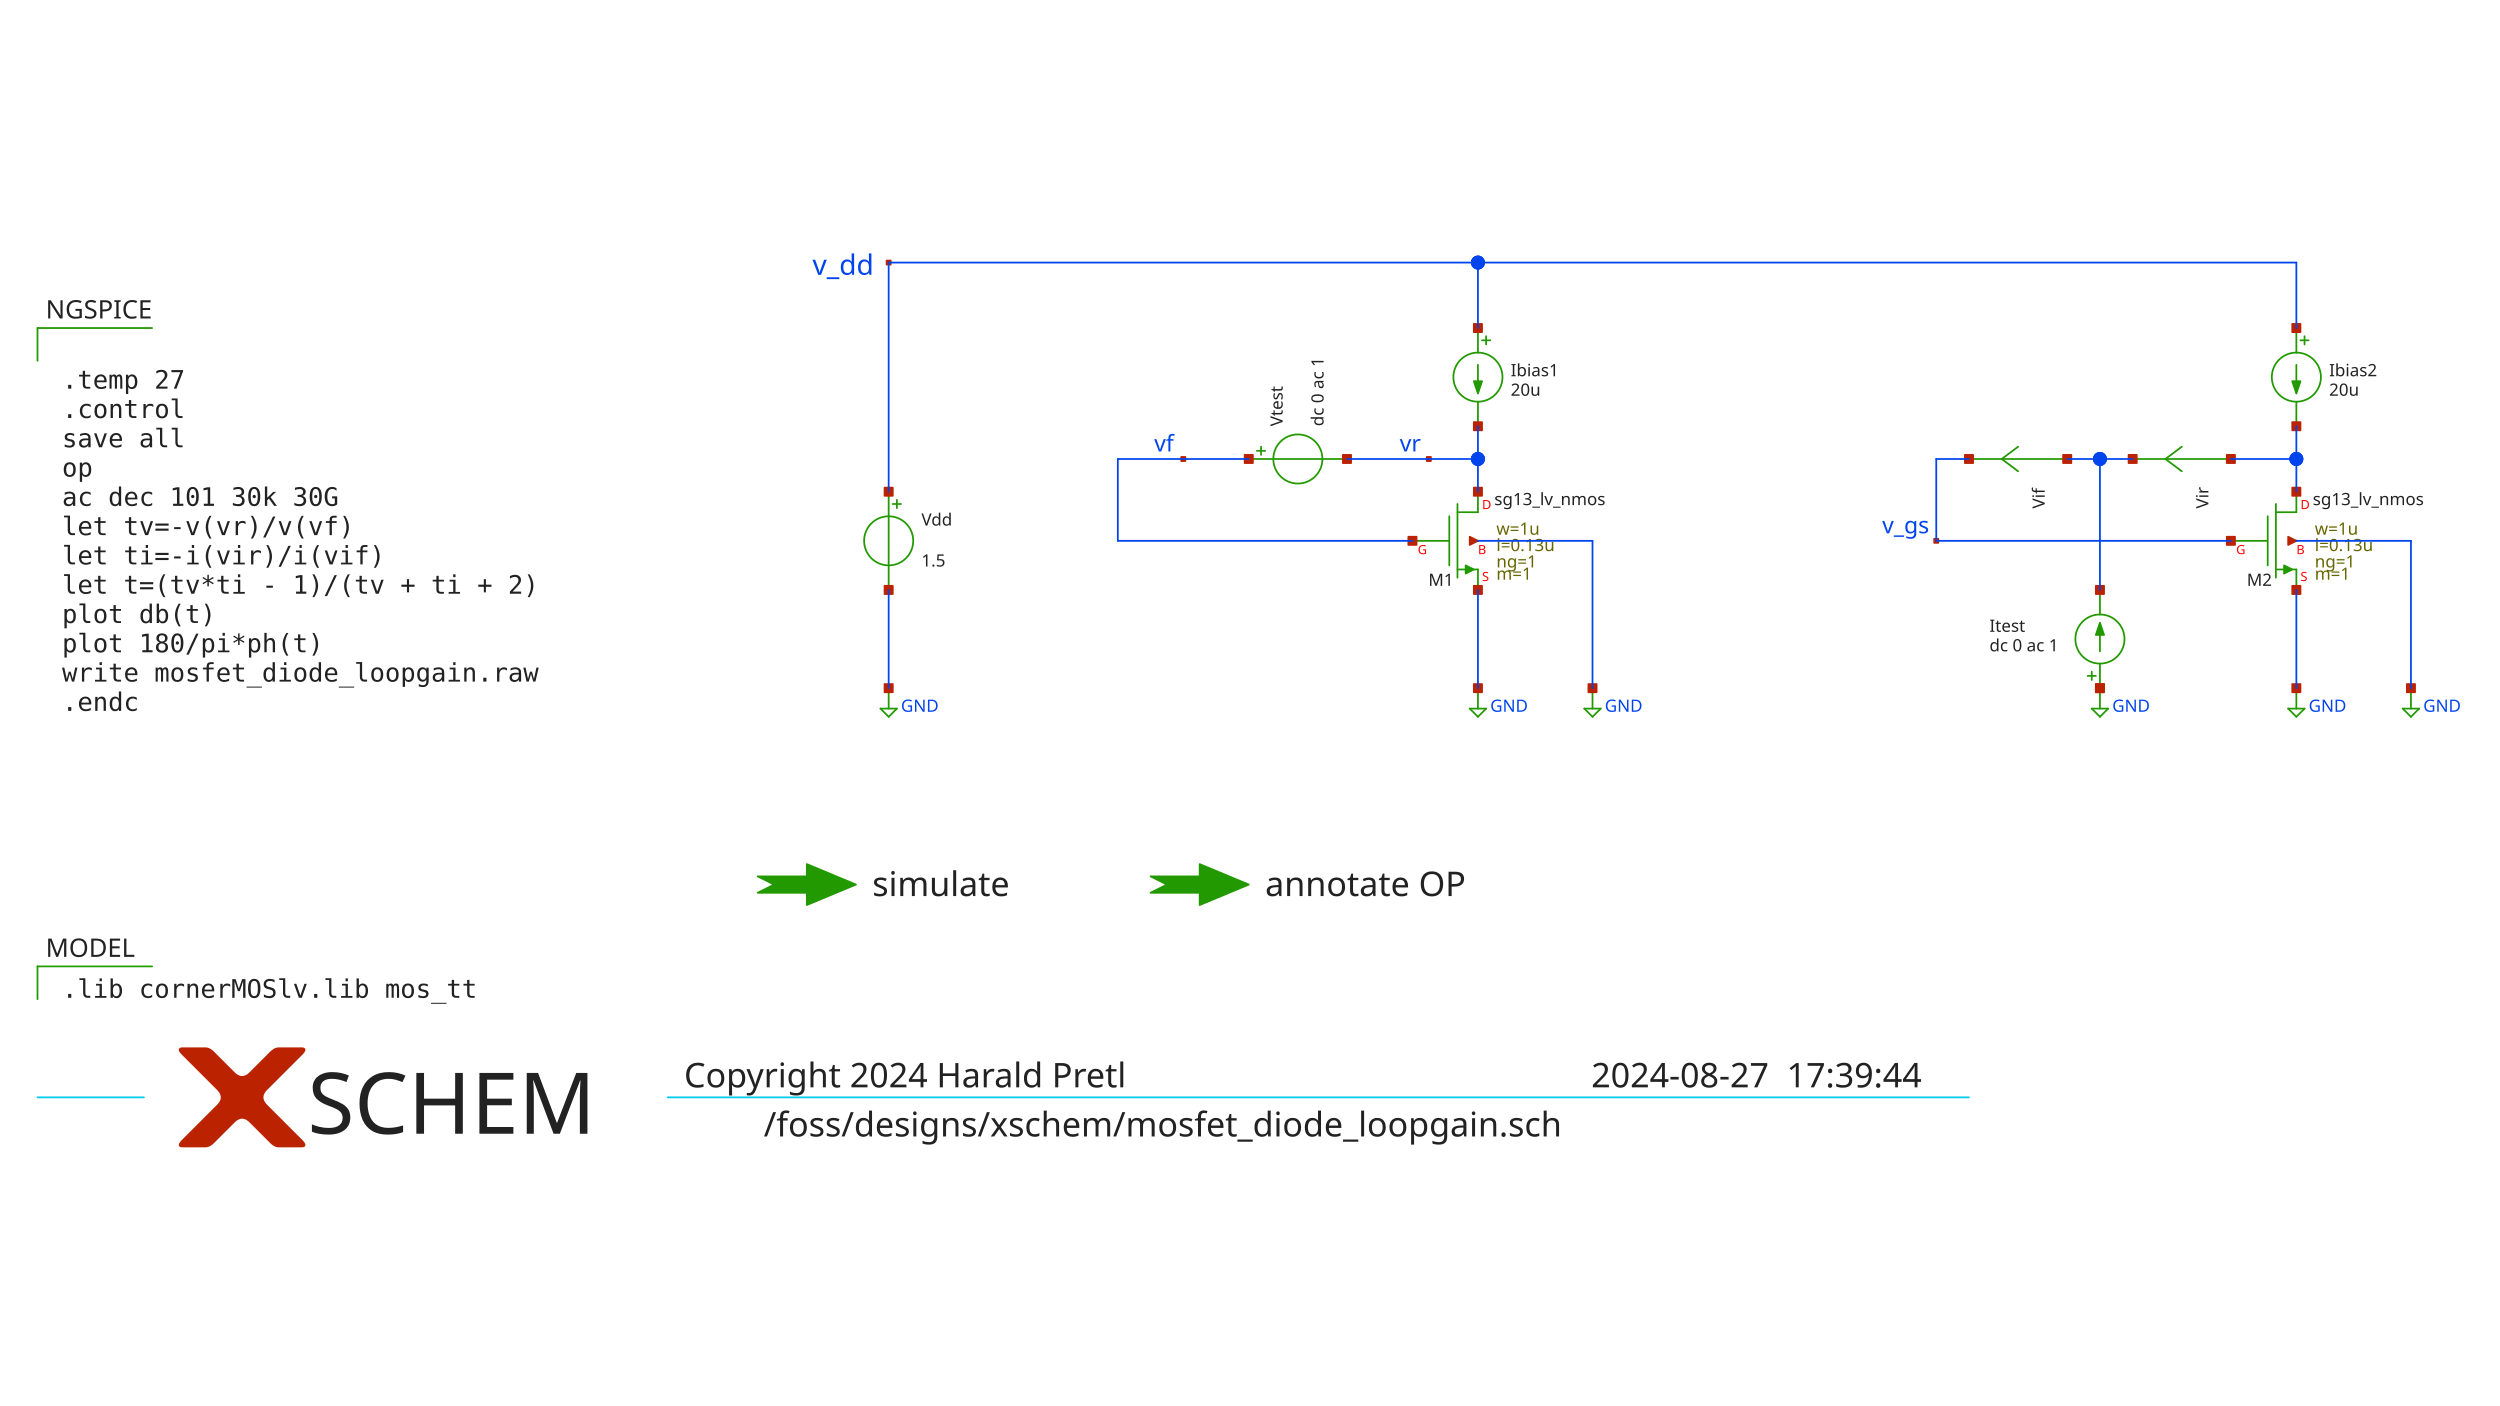
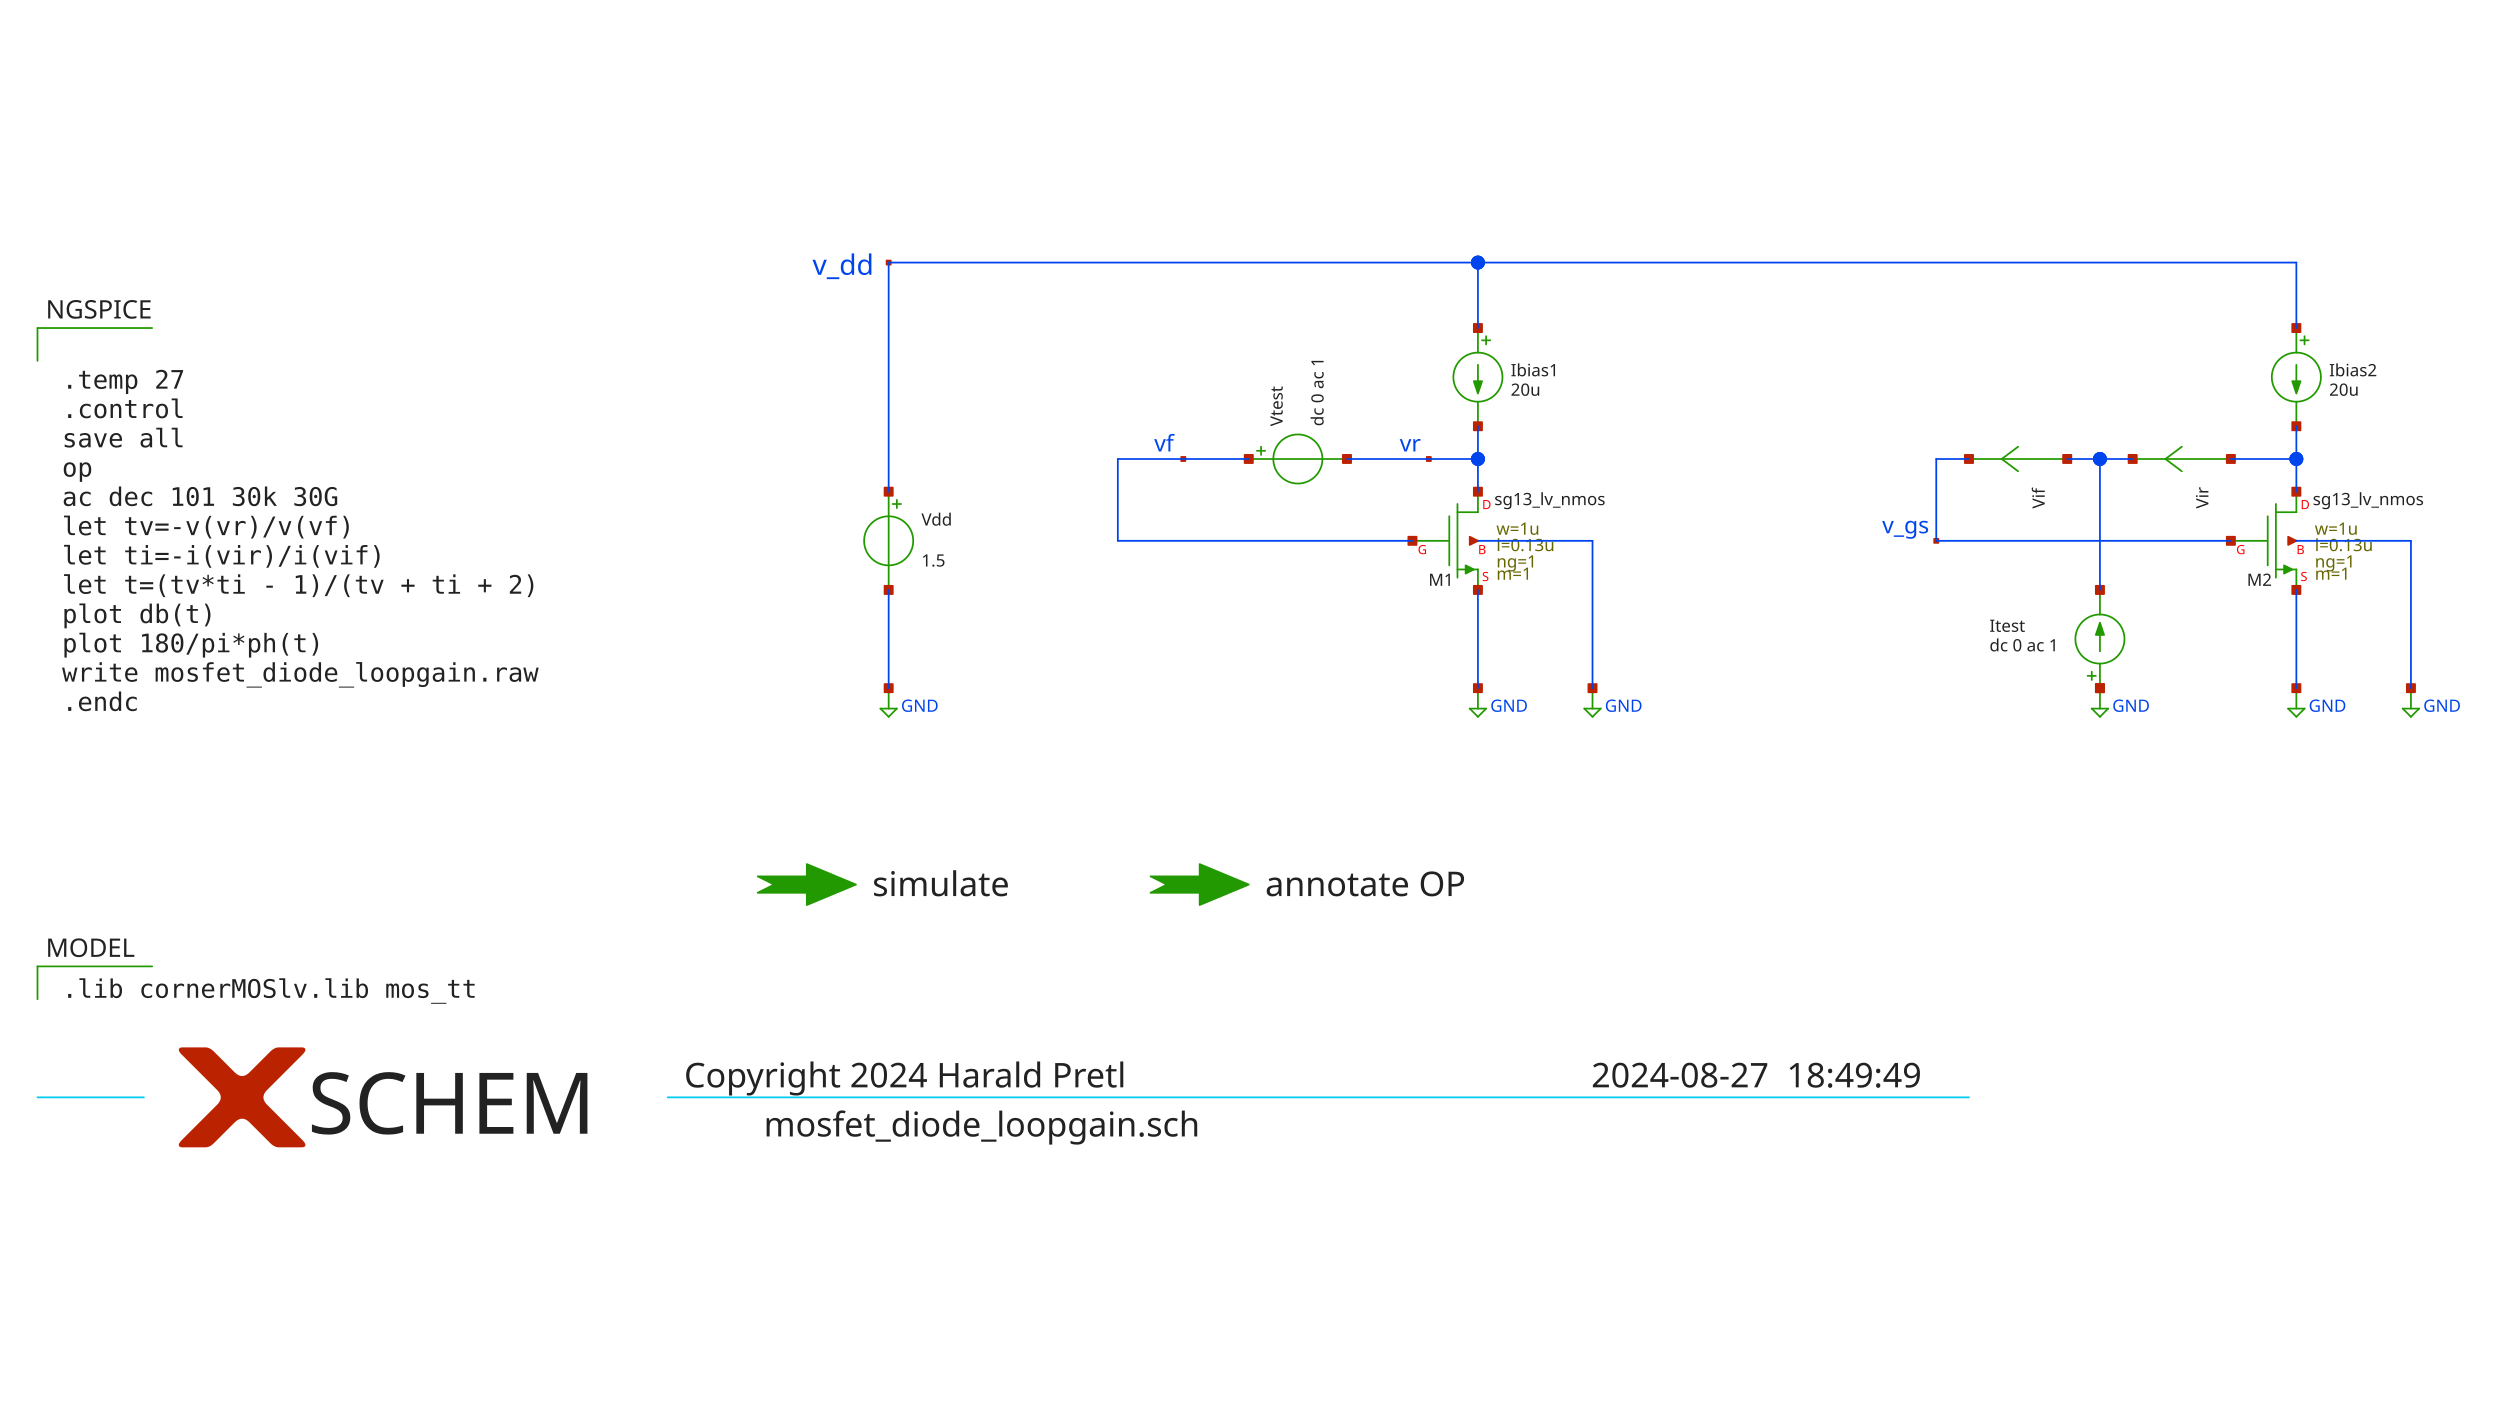
<svg xmlns="http://www.w3.org/2000/svg" width="900" height="506" version="1.1">
  <style type="text/css">
.l0{
  fill: #ffffff;
  stroke: #ffffff;
  stroke-linecap:round;
  stroke-linejoin:round;
  stroke-width: 0.636;
}
.l1{
  fill: #0044ee;
  stroke: #0044ee;
  stroke-linecap:round;
  stroke-linejoin:round;
  stroke-width: 0.636;
}
.l2{
  fill: #aaaaaa; fill-opacity: 0.2;
  stroke: #aaaaaa;
  stroke-linecap:round;
  stroke-linejoin:round;
  stroke-width: 0.636;
}
.l3{
  fill: #222222; fill-opacity: 0.5;
  stroke: #222222;
  stroke-linecap:round;
  stroke-linejoin:round;
  stroke-width: 0.636;
}
.l4{
  fill: #229900;
  stroke: #229900;
  stroke-linecap:round;
  stroke-linejoin:round;
  stroke-width: 0.636;
}
.l5{
  fill: #bb2200;
  stroke: #bb2200;
  stroke-linecap:round;
  stroke-linejoin:round;
  stroke-width: 0.636;
}
.l6{
  fill: #00ccee; fill-opacity: 0.5;
  stroke: #00ccee;
  stroke-linecap:round;
  stroke-linejoin:round;
  stroke-width: 0.636;
}
.l7{
  fill: #ff0000; fill-opacity: 0.5;
  stroke: #ff0000;
  stroke-linecap:round;
  stroke-linejoin:round;
  stroke-width: 0.636;
}
.l8{
  fill: #888800; fill-opacity: 0.5;
  stroke: #888800;
  stroke-linecap:round;
  stroke-linejoin:round;
  stroke-width: 0.636;
}
.l9{
  fill: #00aaaa; fill-opacity: 0.5;
  stroke: #00aaaa;
  stroke-linecap:round;
  stroke-linejoin:round;
  stroke-width: 0.636;
}
.l10{
  fill: #880088;
  stroke: #880088;
  stroke-linecap:round;
  stroke-linejoin:round;
  stroke-width: 0.636;
}
.l11{
  fill: #00ff00; fill-opacity: 0.5;
  stroke: #00ff00;
  stroke-linecap:round;
  stroke-linejoin:round;
  stroke-width: 0.636;
}
.l12{
  fill: #0000cc; fill-opacity: 0.5;
  stroke: #0000cc;
  stroke-linecap:round;
  stroke-linejoin:round;
  stroke-width: 0.636;
}
.l13{
  fill: #666600; fill-opacity: 0.5;
  stroke: #666600;
  stroke-linecap:round;
  stroke-linejoin:round;
  stroke-width: 0.636;
}
.l14{
  fill: #557755; fill-opacity: 0.2;
  stroke: #557755;
  stroke-linecap:round;
  stroke-linejoin:round;
  stroke-width: 0.636;
}
.l15{
  fill: #aa2222; fill-opacity: 0.5;
  stroke: #aa2222;
  stroke-linecap:round;
  stroke-linejoin:round;
  stroke-width: 0.636;
}
.l16{
  fill: #7ccc40; fill-opacity: 0.5;
  stroke: #7ccc40;
  stroke-linecap:round;
  stroke-linejoin:round;
  stroke-width: 0.636;
}
.l17{
  fill: #00ffcc; fill-opacity: 0.2;
  stroke: #00ffcc;
  stroke-linecap:round;
  stroke-linejoin:round;
  stroke-width: 0.636;
}
.l18{
  fill: #ce0097; fill-opacity: 0.5;
  stroke: #ce0097;
  stroke-linecap:round;
  stroke-linejoin:round;
  stroke-width: 0.636;
}
.l19{
  fill: #d2d46b; fill-opacity: 0.2;
  stroke: #d2d46b;
  stroke-linecap:round;
  stroke-linejoin:round;
  stroke-width: 0.636;
}
.l20{
  fill: #ef6158; fill-opacity: 0.2;
  stroke: #ef6158;
  stroke-linecap:round;
  stroke-linejoin:round;
  stroke-width: 0.636;
}
.l21{
  fill: #fdb200; fill-opacity: 0.2;
  stroke: #fdb200;
  stroke-linecap:round;
  stroke-linejoin:round;
  stroke-width: 0.636;
}
text {font-family: Sans-Serif;}
</style>
  <rect class="l0" x="0" y="0" width="900" height="506" />
  <text fill="#0044ee" xml:space="preserve" font-size="6.128" transform="translate(536.475, 256.244)">GND</text>
  <text fill="#0044ee" xml:space="preserve" font-size="6.128" transform="translate(324.339, 256.244)">GND</text>
  <text fill="#0044ee" xml:space="preserve" font-size="6.128" transform="translate(577.724, 256.244)">GND</text>
  <text fill="#0044ee" xml:space="preserve" font-size="10.112" transform="translate(292.5, 98.9176)">v_dd</text>
  <text fill="#0044ee" xml:space="preserve" font-size="8.273" transform="translate(415.514, 162.522)">vf</text>
  <text fill="#0044ee" xml:space="preserve" font-size="8.273" transform="translate(503.904, 162.522)">vr</text>
  <text fill="#0044ee" xml:space="preserve" font-size="6.128" transform="translate(831.109, 256.244)">GND</text>
  <text fill="#0044ee" xml:space="preserve" font-size="6.128" transform="translate(872.358, 256.244)">GND</text>
  <text fill="#0044ee" xml:space="preserve" font-size="6.128" transform="translate(760.397, 256.244)">GND</text>
  <text fill="#0044ee" xml:space="preserve" font-size="8.273" transform="translate(677.577, 191.985)">v_gs</text>
  <text fill="#222222" xml:space="preserve" font-size="9.193" transform="translate(16.4463, 344.47)">MODEL</text>
  <text fill="#222222" xml:space="preserve" font-size="9.193" style="font-family:Monospace;" transform="translate(22.339, 359.202)">.lib cornerMOSlv.lib mos_tt</text>
  <text fill="#222222" xml:space="preserve" font-size="9.193" transform="translate(16.4463, 114.656)">NGSPICE</text>
  <text fill="#222222" xml:space="preserve" font-size="9.193" style="font-family:Monospace;" transform="translate(22.339, 139.932)">.temp 27</text>
  <text fill="#222222" xml:space="preserve" font-size="9.193" style="font-family:Monospace;" transform="translate(22.339, 150.476)">.control</text>
  <text fill="#222222" xml:space="preserve" font-size="9.193" style="font-family:Monospace;" transform="translate(22.339, 161.019)">save all</text>
  <text fill="#222222" xml:space="preserve" font-size="9.193" style="font-family:Monospace;" transform="translate(22.339, 171.563)">op</text>
  <text fill="#222222" xml:space="preserve" font-size="9.193" style="font-family:Monospace;" transform="translate(22.339, 182.107)">ac dec 101 30k 30G</text>
  <text fill="#222222" xml:space="preserve" font-size="9.193" style="font-family:Monospace;" transform="translate(22.339, 192.651)">let tv=-v(vr)/v(vf)</text>
  <text fill="#222222" xml:space="preserve" font-size="9.193" style="font-family:Monospace;" transform="translate(22.339, 203.195)">let ti=-i(vir)/i(vif)</text>
  <text fill="#222222" xml:space="preserve" font-size="9.193" style="font-family:Monospace;" transform="translate(22.339, 213.739)">let t=(tv*ti - 1)/(tv + ti + 2)</text>
  <text fill="#222222" xml:space="preserve" font-size="9.193" style="font-family:Monospace;" transform="translate(22.339, 224.283)">plot db(t)</text>
  <text fill="#222222" xml:space="preserve" font-size="9.193" style="font-family:Monospace;" transform="translate(22.339, 234.827)">plot 180/pi*ph(t)</text>
  <text fill="#222222" xml:space="preserve" font-size="9.193" style="font-family:Monospace;" transform="translate(22.339, 245.37)">write mosfet_diode_loopgain.raw</text>
  <text fill="#222222" xml:space="preserve" font-size="9.193" style="font-family:Monospace;" transform="translate(22.339, 255.914)">.endc</text>
  <text fill="#222222" xml:space="preserve" font-size="6.128" transform="translate(331.705, 189.215)">Vdd</text>
  <text fill="#222222" xml:space="preserve" font-size="6.128" transform="translate(331.705, 203.947)">1.5</text>
-   <text fill="#222222" xml:space="preserve" font-size="12.257" transform="translate(246.261, 409.126)">         /foss/designs/xschem/mosfet_diode_loopgain.sch</text>
+   <text fill="#222222" xml:space="preserve" font-size="12.257" transform="translate(246.261, 409.126)">         mosfet_diode_loopgain.sch</text>
  <text fill="#222222" xml:space="preserve" font-size="12.257" transform="translate(246.261, 391.448)">Copyright 2024 Harald Pretl</text>
-   <text fill="#222222" xml:space="preserve" font-size="12.257" transform="translate(572.836, 391.448)">2024-08-27  17:39:44</text>
+   <text fill="#222222" xml:space="preserve" font-size="12.257" transform="translate(572.836, 391.448)">2024-08-27  18:49:49</text>
  <text fill="#222222" xml:space="preserve" font-size="30.642" transform="translate(110.729, 408.141)">SCHEM</text>
  <text fill="#222222" xml:space="preserve" font-size="6.128" transform="translate(514.217, 210.913)">M1</text>
  <text fill="#ff0000" xml:space="preserve" font-size="4.596" transform="translate(533.529, 183.289)">D</text>
  <text fill="#ff0000" xml:space="preserve" font-size="4.596" transform="translate(533.529, 209.185)">S</text>
  <text fill="#ff0000" xml:space="preserve" font-size="4.596" transform="translate(532.056, 199.493)">B</text>
  <text fill="#ff0000" xml:space="preserve" font-size="4.596" transform="translate(510.377, 199.493)">G</text>
  <text fill="#222222" xml:space="preserve" font-size="6.128" transform="translate(537.948, 181.849)">sg13_lv_nmos</text>
  <text fill="#666600" xml:space="preserve" font-size="6.128" transform="translate(538.685, 208.703)">m=1</text>
  <text fill="#666600" xml:space="preserve" font-size="6.128" transform="translate(538.685, 204.283)">ng=1</text>
  <text fill="#666600" xml:space="preserve" font-size="6.128" transform="translate(538.685, 198.391)">l=0.13u</text>
  <text fill="#666600" xml:space="preserve" font-size="6.128" transform="translate(538.685, 192.498)">w=1u</text>
  <text fill="#222222" xml:space="preserve" font-size="12.257" transform="translate(314.026, 322.575)">simulate</text>
  <text fill="#222222" xml:space="preserve" font-size="12.257" transform="translate(455.451, 322.575)">annotate OP</text>
  <text fill="#222222" xml:space="preserve" font-size="6.128" transform="translate(543.841, 135.444)">Ibias1</text>
  <text fill="#222222" xml:space="preserve" font-size="6.128" transform="translate(543.841, 142.474)">20u</text>
  <text fill="#222222" xml:space="preserve" font-size="6.128" transform="translate(461.752, 153.451) rotate(270)">Vtest</text>
  <text fill="#222222" xml:space="preserve" font-size="6.128" transform="translate(476.484, 153.451) rotate(270)">dc 0 ac 1</text>
  <text fill="#222222" xml:space="preserve" font-size="6.128" transform="translate(808.85, 210.913)">M2</text>
  <text fill="#ff0000" xml:space="preserve" font-size="4.596" transform="translate(828.163, 183.289)">D</text>
  <text fill="#ff0000" xml:space="preserve" font-size="4.596" transform="translate(828.163, 209.185)">S</text>
  <text fill="#ff0000" xml:space="preserve" font-size="4.596" transform="translate(826.689, 199.493)">B</text>
  <text fill="#ff0000" xml:space="preserve" font-size="4.596" transform="translate(805.011, 199.493)">G</text>
  <text fill="#222222" xml:space="preserve" font-size="6.128" transform="translate(832.582, 181.849)">sg13_lv_nmos</text>
  <text fill="#666600" xml:space="preserve" font-size="6.128" transform="translate(833.319, 208.703)">m=1</text>
  <text fill="#666600" xml:space="preserve" font-size="6.128" transform="translate(833.319, 204.283)">ng=1</text>
  <text fill="#666600" xml:space="preserve" font-size="6.128" transform="translate(833.319, 198.391)">l=0.13u</text>
  <text fill="#666600" xml:space="preserve" font-size="6.128" transform="translate(833.319, 192.498)">w=1u</text>
  <text fill="#222222" xml:space="preserve" font-size="6.128" transform="translate(838.475, 135.444)">Ibias2</text>
  <text fill="#222222" xml:space="preserve" font-size="6.128" transform="translate(838.475, 142.474)">20u</text>
  <text fill="#222222" xml:space="preserve" font-size="6.128" transform="translate(795.025, 183.075) rotate(270)">Vir</text>
  <text fill="#222222" xml:space="preserve" font-size="6.128" transform="translate(736.098, 183.075) rotate(270)">Vif</text>
  <text fill="#222222" xml:space="preserve" font-size="6.128" transform="translate(716.192, 227.454)">Itest</text>
  <text fill="#222222" xml:space="preserve" font-size="6.128" transform="translate(716.192, 234.483)">dc 0 ac 1</text>
  <path class="l4" d="M13.5 347.909L54.749 347.909" />
  <path class="l4" d="M13.5 347.909L13.5 359.694" />
  <path class="l4" d="M13.5 118.095L54.749 118.095" />
  <path class="l4" d="M13.5 118.095L13.5 129.88" />
  <path class="l4" d="M532.056 247.733L532.056 255.099" />
  <path class="l4" d="M529.109 255.099L535.002 255.099" />
  <path class="l4" d="M532.056 258.046L535.002 255.099" />
  <path class="l4" d="M529.109 255.099L532.056 258.046" />
  <path class="l4" d="M321.392 181.441L324.339 181.441" />
  <path class="l4" d="M322.866 179.968L322.866 182.914" />
  <path class="l4" d="M319.919 177.021L319.919 212.377" />
  <circle class="l4" cx="319.919" cy="194.699" r="8.839" style="fill:none;" />
  <path class="l4" d="M319.919 247.733L319.919 255.099" />
  <path class="l4" d="M316.973 255.099L322.866 255.099" />
  <path class="l4" d="M319.919 258.046L322.866 255.099" />
  <path class="l4" d="M316.973 255.099L319.919 258.046" />
  <path class="l4" d="M573.304 247.733L573.304 255.099" />
  <path class="l4" d="M570.358 255.099L576.251 255.099" />
  <path class="l4" d="M573.304 258.046L576.251 255.099" />
  <path class="l4" d="M570.358 255.099L573.304 258.046" />
  <path class="l4" d="M524.69 181.441L524.69 207.958" />
  <path class="l4" d="M532.056 205.012L532.056 212.377" />
  <path class="l4" d="M532.056 177.021L532.056 184.387" />
  <path class="l4" d="M521.743 185.86L521.743 203.538" />
  <path class="l4" d="M524.69 184.387L532.056 184.387" />
  <path class="l4" d="M524.69 205.012L532.056 205.012" />
  <path class="l4" d="M508.485 194.699L521.449 194.699" />
  <path class="l4" d="M527.636 203.538L530.582 205.012L527.636 206.485L527.636 203.538" />
  <path class="l4" d="M308.134 318.446L290.456 311.08L290.456 315.499L272.778 315.499L278.67 318.446L272.778 321.392L290.456 321.392L290.456 325.811L308.134 318.446" />
  <path class="l4" d="M449.558 318.446L431.88 311.08L431.88 315.499L414.202 315.499L420.095 318.446L414.202 321.392L431.88 321.392L431.88 325.811L449.558 318.446" />
  <path class="l4" d="M532.056 118.095L532.056 126.934" />
  <path class="l4" d="M532.056 144.612L532.056 153.451" />
  <path class="l4" d="M533.529 122.514L536.475 122.514" />
  <path class="l4" d="M535.002 121.041L535.002 123.987" />
  <path class="l4" d="M532.056 131.353L532.056 137.246L533.529 137.246L532.056 141.665L530.582 137.246L532.056 137.246L532.056 131.353" />
  <circle class="l4" cx="532.056" cy="135.773" r="8.839" style="fill:none;" />
  <path class="l4" d="M453.978 160.816L453.978 163.763" />
  <path class="l4" d="M452.504 162.29L455.451 162.29" />
  <path class="l4" d="M449.558 165.236L484.914 165.236" />
  <circle class="l4" cx="467.236" cy="165.236" r="8.839" style="fill:none;" />
  <path class="l4" d="M826.689 247.733L826.689 255.099" />
  <path class="l4" d="M823.743 255.099L829.636 255.099" />
  <path class="l4" d="M826.689 258.046L829.636 255.099" />
  <path class="l4" d="M823.743 255.099L826.689 258.046" />
  <path class="l4" d="M867.938 247.733L867.938 255.099" />
  <path class="l4" d="M864.992 255.099L870.884 255.099" />
  <path class="l4" d="M867.938 258.046L870.884 255.099" />
  <path class="l4" d="M864.992 255.099L867.938 258.046" />
  <path class="l4" d="M819.323 181.441L819.323 207.958" />
  <path class="l4" d="M826.689 205.012L826.689 212.377" />
  <path class="l4" d="M826.689 177.021L826.689 184.387" />
  <path class="l4" d="M816.377 185.86L816.377 203.538" />
  <path class="l4" d="M819.323 184.387L826.689 184.387" />
  <path class="l4" d="M819.323 205.012L826.689 205.012" />
  <path class="l4" d="M803.119 194.699L816.083 194.699" />
  <path class="l4" d="M822.27 203.538L825.216 205.012L822.27 206.485L822.27 203.538" />
  <path class="l4" d="M826.689 118.095L826.689 126.934" />
  <path class="l4" d="M826.689 144.612L826.689 153.451" />
  <path class="l4" d="M828.163 122.514L831.109 122.514" />
  <path class="l4" d="M829.636 121.041L829.636 123.987" />
  <path class="l4" d="M826.689 131.353L826.689 137.246L828.163 137.246L826.689 141.665L825.216 137.246L826.689 137.246L826.689 131.353" />
  <circle class="l4" cx="826.689" cy="135.773" r="8.839" style="fill:none;" />
  <path class="l4" d="M767.763 165.236L803.119 165.236" />
  <path class="l4" d="M779.548 165.236L785.441 160.816" />
  <path class="l4" d="M779.548 165.236L785.441 169.655" />
  <path class="l4" d="M708.836 165.236L744.192 165.236" />
  <path class="l4" d="M720.621 165.236L726.514 160.816" />
  <path class="l4" d="M720.621 165.236L726.514 169.655" />
  <path class="l4" d="M755.977 238.894L755.977 247.733" />
  <path class="l4" d="M755.977 212.377L755.977 221.216" />
  <path class="l4" d="M751.558 243.314L754.504 243.314" />
  <path class="l4" d="M753.031 241.841L753.031 244.787" />
  <path class="l4" d="M755.977 234.475L755.977 228.582L754.504 228.582L755.977 224.163L757.45 228.582L755.977 228.582L755.977 234.475" />
  <circle class="l4" cx="755.977" cy="230.055" r="8.839" style="fill:none;" />
  <path class="l4" d="M755.977 247.733L755.977 255.099" />
  <path class="l4" d="M753.031 255.099L758.924 255.099" />
  <path class="l4" d="M755.977 258.046L758.924 255.099" />
  <path class="l4" d="M753.031 255.099L755.977 258.046" />
  <path class="l5" d="M530.582 246.26L533.529 246.26L533.529 249.207L530.582 249.207L530.582 246.26z" />
  <path class="l5" d="M318.446 175.548L321.392 175.548L321.392 178.494L318.446 178.494L318.446 175.548z" />
  <path class="l5" d="M318.446 210.904L321.392 210.904L321.392 213.851L318.446 213.851L318.446 210.904z" />
  <path class="l5" d="M318.446 246.26L321.392 246.26L321.392 249.207L318.446 249.207L318.446 246.26z" />
  <path class="l5" d="M571.831 246.26L574.777 246.26L574.777 249.207L571.831 249.207L571.831 246.26z" />
  <path class="l5" d="M101.89 386.211L101.706 386.395L101.522 386.58L101.338 386.764L101.154 386.948L100.969 387.132L100.785 387.316L100.601 387.5L100.417 387.684L100.233 387.869L100.049 388.053L99.865 388.237L99.68 388.421L99.496 388.605L99.312 388.789L99.128 388.974L98.944 389.158L98.76 389.342L98.576 389.526L98.391 389.71L98.207 389.894L98.023 390.078L97.839 390.263L97.655 390.447L97.471 390.631L97.287 390.815L97.102 390.999L96.918 391.183L96.734 391.367L96.55 391.552L96.366 391.736L96.182 391.92L95.998 392.104L95.998 392.104L95.819 392.288L95.652 392.472L95.497 392.656L95.353 392.841L95.221 393.025L95.1 393.209L94.99 393.393L94.893 393.577L94.806 393.761L94.731 393.945L94.668 394.13L94.616 394.314L94.576 394.498L94.547 394.682L94.53 394.866L94.524 395.05L94.53 395.234L94.547 395.419L94.576 395.603L94.616 395.787L94.668 395.971L94.731 396.155L94.806 396.339L94.893 396.523L94.99 396.708L95.1 396.892L95.221 397.076L95.353 397.26L95.497 397.444L95.652 397.628L95.819 397.813L95.998 397.997L95.998 397.997L96.182 398.182L96.369 398.368L96.556 398.556L96.746 398.745L96.936 398.935L97.128 399.127L97.322 399.321L97.517 399.516L97.713 399.712L97.911 399.91L98.11 400.109L98.311 400.31L98.513 400.512L98.716 400.716L98.921 400.921L99.128 401.127L99.336 401.335L99.545 401.544L99.756 401.755L99.968 401.967L100.182 402.181L100.397 402.396L100.613 402.613L100.831 402.831L101.051 403.05L101.272 403.271L101.494 403.493L101.718 403.717L101.943 403.942L102.169 404.168L102.397 404.396L102.627 404.626L102.627 404.626L102.855 404.855L103.081 405.081L103.304 405.304L103.524 405.524L103.742 405.741L103.956 405.955L104.168 406.167L104.376 406.375L104.582 406.581L104.785 406.784L104.985 406.984L105.182 407.181L105.376 407.375L105.567 407.567L105.756 407.755L105.941 407.941L106.124 408.123L106.304 408.303L106.481 408.48L106.655 408.654L106.826 408.825L106.994 408.994L107.16 409.159L107.322 409.322L107.482 409.481L107.639 409.638L107.793 409.792L107.944 409.943L108.092 410.091L108.237 410.237L108.38 410.379L108.519 410.519L108.519 410.519L108.653 410.655L108.778 410.786L108.895 410.914L109.003 411.037L109.102 411.155L109.193 411.27L109.275 411.38L109.348 411.485L109.413 411.587L109.469 411.684L109.516 411.777L109.555 411.865L109.585 411.949L109.607 412.029L109.62 412.105L109.624 412.176L109.62 412.243L109.607 412.305L109.585 412.364L109.555 412.418L109.516 412.467L109.469 412.513L109.413 412.554L109.348 412.59L109.275 412.623L109.193 412.651L109.102 412.674L109.003 412.694L108.895 412.709L108.778 412.72L108.653 412.726L108.519 412.728L108.519 412.728L108.381 412.728L108.243 412.728L108.105 412.728L107.967 412.728L107.829 412.728L107.691 412.728L107.553 412.728L107.415 412.728L107.276 412.728L107.138 412.728L107 412.728L106.862 412.728L106.724 412.728L106.586 412.728L106.448 412.728L106.31 412.728L106.172 412.728L106.033 412.728L105.895 412.728L105.757 412.728L105.619 412.728L105.481 412.728L105.343 412.728L105.205 412.728L105.067 412.728L104.929 412.728L104.79 412.728L104.652 412.728L104.514 412.728L104.376 412.728L104.238 412.728L104.1 412.728L104.1 412.728L103.963 412.728L103.827 412.728L103.692 412.728L103.559 412.728L103.427 412.728L103.297 412.728L103.168 412.728L103.041 412.728L102.915 412.728L102.791 412.728L102.668 412.728L102.546 412.728L102.426 412.728L102.307 412.728L102.19 412.728L102.074 412.728L101.96 412.728L101.847 412.728L101.735 412.728L101.625 412.728L101.517 412.728L101.41 412.728L101.304 412.728L101.2 412.728L101.097 412.728L100.995 412.728L100.895 412.728L100.797 412.728L100.7 412.728L100.604 412.728L100.51 412.728L100.417 412.728L100.417 412.728L100.325 412.727L100.233 412.723L100.141 412.715L100.049 412.705L99.957 412.692L99.865 412.677L99.772 412.658L99.68 412.636L99.588 412.612L99.496 412.584L99.404 412.554L99.312 412.521L99.22 412.485L99.128 412.446L99.036 412.405L98.944 412.36L98.852 412.313L98.76 412.262L98.668 412.209L98.576 412.153L98.483 412.094L98.391 412.032L98.299 411.967L98.207 411.9L98.115 411.829L98.023 411.756L97.931 411.68L97.839 411.6L97.747 411.518L97.655 411.434L97.563 411.346L97.471 411.255L97.471 411.255L97.379 411.163L97.287 411.071L97.194 410.979L97.102 410.887L97.01 410.795L96.918 410.703L96.826 410.611L96.734 410.519L96.642 410.427L96.55 410.334L96.458 410.242L96.366 410.15L96.274 410.058L96.182 409.966L96.09 409.874L95.998 409.782L95.905 409.69L95.813 409.598L95.721 409.506L95.629 409.414L95.537 409.322L95.445 409.23L95.353 409.138L95.261 409.045L95.169 408.953L95.077 408.861L94.985 408.769L94.893 408.677L94.8 408.585L94.708 408.493L94.616 408.401L94.524 408.309L94.524 408.309L94.431 408.215L94.334 408.119L94.235 408.02L94.133 407.918L94.028 407.813L93.92 407.705L93.809 407.594L93.696 407.48L93.579 407.364L93.46 407.244L93.337 407.122L93.212 406.997L93.084 406.869L92.953 406.738L92.82 406.604L92.683 406.467L92.543 406.328L92.401 406.185L92.256 406.04L92.107 405.892L91.956 405.741L91.802 405.587L91.646 405.43L91.486 405.27L91.323 405.108L91.158 404.942L90.99 404.774L90.818 404.603L90.644 404.429L90.467 404.252L90.287 404.072L90.105 403.889L90.105 403.889L89.921 403.711L89.737 403.544L89.552 403.389L89.368 403.245L89.184 403.112L89 402.992L88.816 402.882L88.632 402.784L88.448 402.698L88.263 402.623L88.079 402.56L87.895 402.508L87.711 402.468L87.527 402.439L87.343 402.422L87.159 402.416L86.974 402.422L86.79 402.439L86.606 402.468L86.422 402.508L86.238 402.56L86.054 402.623L85.869 402.698L85.685 402.784L85.501 402.882L85.317 402.992L85.133 403.112L84.949 403.245L84.765 403.389L84.58 403.544L84.396 403.711L84.212 403.889L84.212 403.889L84.029 404.072L83.85 404.252L83.673 404.429L83.499 404.603L83.327 404.774L83.159 404.942L82.994 405.108L82.831 405.27L82.671 405.43L82.514 405.587L82.361 405.741L82.21 405.892L82.061 406.04L81.916 406.185L81.774 406.328L81.634 406.467L81.497 406.604L81.364 406.738L81.233 406.869L81.105 406.997L80.98 407.122L80.857 407.244L80.738 407.364L80.621 407.48L80.508 407.594L80.397 407.705L80.289 407.813L80.184 407.918L80.082 408.02L79.983 408.119L79.886 408.215L79.793 408.309L79.793 408.309L79.701 408.401L79.609 408.493L79.516 408.585L79.424 408.677L79.332 408.769L79.24 408.861L79.148 408.953L79.056 409.045L78.964 409.138L78.872 409.23L78.78 409.322L78.688 409.414L78.596 409.506L78.504 409.598L78.412 409.69L78.319 409.782L78.227 409.874L78.135 409.966L78.043 410.058L77.951 410.15L77.859 410.242L77.767 410.334L77.675 410.427L77.583 410.519L77.491 410.611L77.399 410.703L77.307 410.795L77.215 410.887L77.123 410.979L77.03 411.071L76.938 411.163L76.846 411.255L76.846 411.255L76.754 411.346L76.662 411.434L76.57 411.518L76.478 411.6L76.386 411.68L76.294 411.756L76.202 411.829L76.11 411.9L76.018 411.967L75.925 412.032L75.834 412.094L75.741 412.153L75.649 412.209L75.557 412.262L75.465 412.313L75.373 412.36L75.281 412.405L75.189 412.446L75.097 412.485L75.005 412.521L74.913 412.554L74.821 412.584L74.729 412.612L74.636 412.636L74.544 412.658L74.452 412.677L74.36 412.692L74.268 412.705L74.176 412.715L74.084 412.723L73.992 412.727L73.9 412.728L73.9 412.728L73.807 412.728L73.713 412.728L73.617 412.728L73.52 412.728L73.422 412.728L73.322 412.728L73.22 412.728L73.117 412.728L73.013 412.728L72.907 412.728L72.8 412.728L72.692 412.728L72.581 412.728L72.47 412.728L72.357 412.728L72.243 412.728L72.127 412.728L72.01 412.728L71.891 412.728L71.771 412.728L71.649 412.728L71.526 412.728L71.402 412.728L71.276 412.728L71.148 412.728L71.02 412.728L70.89 412.728L70.758 412.728L70.625 412.728L70.49 412.728L70.354 412.728L70.217 412.728L70.217 412.728L70.079 412.728L69.941 412.728L69.803 412.728L69.665 412.728L69.526 412.728L69.388 412.728L69.25 412.728L69.112 412.728L68.974 412.728L68.836 412.728L68.698 412.728L68.56 412.728L68.422 412.728L68.284 412.728L68.145 412.728L68.007 412.728L67.869 412.728L67.731 412.728L67.593 412.728L67.455 412.728L67.317 412.728L67.179 412.728L67.04 412.728L66.902 412.728L66.764 412.728L66.626 412.728L66.488 412.728L66.35 412.728L66.212 412.728L66.074 412.728L65.936 412.728L65.797 412.728L65.797 412.728L65.664 412.726L65.538 412.72L65.422 412.709L65.314 412.694L65.215 412.674L65.124 412.651L65.042 412.623L64.969 412.59L64.904 412.554L64.848 412.513L64.8 412.467L64.762 412.418L64.731 412.364L64.71 412.305L64.697 412.243L64.693 412.176L64.697 412.105L64.71 412.029L64.731 411.949L64.762 411.865L64.8 411.777L64.848 411.684L64.904 411.587L64.969 411.485L65.042 411.38L65.124 411.27L65.215 411.155L65.314 411.037L65.422 410.914L65.538 410.786L65.664 410.655L65.797 410.519L65.797 410.519L65.937 410.379L66.079 410.237L66.225 410.091L66.373 409.943L66.524 409.792L66.678 409.638L66.835 409.481L66.995 409.322L67.157 409.159L67.323 408.994L67.491 408.825L67.662 408.654L67.836 408.48L68.013 408.303L68.193 408.123L68.376 407.941L68.561 407.755L68.75 407.567L68.941 407.375L69.135 407.181L69.332 406.984L69.532 406.784L69.735 406.581L69.941 406.375L70.149 406.167L70.361 405.955L70.575 405.741L70.793 405.524L71.013 405.304L71.236 405.081L71.461 404.855L71.69 404.626L71.69 404.626L71.92 404.396L72.148 404.168L72.374 403.942L72.599 403.717L72.823 403.493L73.045 403.271L73.266 403.05L73.486 402.831L73.704 402.613L73.92 402.396L74.135 402.181L74.349 401.967L74.561 401.755L74.772 401.544L74.981 401.335L75.189 401.127L75.395 400.921L75.6 400.716L75.804 400.512L76.006 400.31L76.207 400.109L76.406 399.91L76.604 399.712L76.8 399.516L76.995 399.321L77.189 399.127L77.381 398.935L77.571 398.745L77.76 398.556L77.948 398.368L78.135 398.182L78.319 397.997L78.319 397.997L78.498 397.813L78.665 397.628L78.82 397.444L78.964 397.26L79.096 397.076L79.217 396.892L79.326 396.708L79.424 396.523L79.511 396.339L79.585 396.155L79.649 395.971L79.701 395.787L79.741 395.603L79.77 395.419L79.787 395.234L79.793 395.05L79.787 394.866L79.77 394.682L79.741 394.498L79.701 394.314L79.649 394.13L79.585 393.945L79.511 393.761L79.424 393.577L79.326 393.393L79.217 393.209L79.096 393.025L78.964 392.841L78.82 392.656L78.665 392.472L78.498 392.288L78.319 392.104L78.319 392.104L78.135 391.919L77.948 391.733L77.76 391.545L77.571 391.356L77.381 391.165L77.189 390.973L76.995 390.78L76.8 390.585L76.604 390.388L76.406 390.191L76.207 389.991L76.006 389.791L75.804 389.589L75.6 389.385L75.395 389.18L75.189 388.974L74.981 388.766L74.772 388.556L74.561 388.346L74.349 388.133L74.135 387.92L73.92 387.705L73.704 387.488L73.486 387.27L73.266 387.051L73.045 386.83L72.823 386.608L72.599 386.384L72.374 386.159L72.148 385.932L71.92 385.704L71.69 385.475L71.69 385.475L71.461 385.246L71.236 385.02L71.013 384.797L70.793 384.577L70.575 384.36L70.361 384.145L70.149 383.934L69.941 383.725L69.735 383.52L69.532 383.317L69.332 383.117L69.135 382.92L68.941 382.725L68.75 382.534L68.561 382.346L68.376 382.16L68.193 381.977L68.013 381.798L67.836 381.621L67.662 381.447L67.491 381.275L67.323 381.107L67.157 380.942L66.995 380.779L66.835 380.619L66.678 380.463L66.524 380.309L66.373 380.158L66.225 380.009L66.079 379.864L65.937 379.722L65.797 379.582L65.797 379.582L65.664 379.446L65.538 379.314L65.422 379.187L65.314 379.064L65.215 378.945L65.124 378.831L65.042 378.721L64.969 378.615L64.904 378.514L64.848 378.417L64.8 378.324L64.762 378.235L64.731 378.151L64.71 378.071L64.697 377.996L64.693 377.925L64.697 377.858L64.71 377.795L64.731 377.737L64.762 377.683L64.8 377.633L64.848 377.588L64.904 377.547L64.969 377.51L65.042 377.478L65.124 377.45L65.215 377.426L65.314 377.407L65.422 377.392L65.538 377.381L65.664 377.374L65.797 377.372L65.797 377.372L65.936 377.372L66.074 377.372L66.212 377.372L66.35 377.372L66.488 377.372L66.626 377.372L66.764 377.372L66.902 377.372L67.04 377.372L67.179 377.372L67.317 377.372L67.455 377.372L67.593 377.372L67.731 377.372L67.869 377.372L68.007 377.372L68.145 377.372L68.284 377.372L68.422 377.372L68.56 377.372L68.698 377.372L68.836 377.372L68.974 377.372L69.112 377.372L69.25 377.372L69.388 377.372L69.526 377.372L69.665 377.372L69.803 377.372L69.941 377.372L70.079 377.372L70.217 377.372L70.217 377.372L70.354 377.372L70.49 377.372L70.625 377.372L70.758 377.372L70.89 377.372L71.02 377.372L71.148 377.372L71.276 377.372L71.402 377.372L71.526 377.372L71.649 377.372L71.771 377.372L71.891 377.372L72.01 377.372L72.127 377.372L72.243 377.372L72.357 377.372L72.47 377.372L72.581 377.372L72.692 377.372L72.8 377.372L72.907 377.372L73.013 377.372L73.117 377.372L73.22 377.372L73.322 377.372L73.422 377.372L73.52 377.372L73.617 377.372L73.713 377.372L73.807 377.372L73.9 377.372L73.9 377.372L73.992 377.374L74.084 377.378L74.176 377.385L74.268 377.395L74.36 377.408L74.452 377.424L74.544 377.443L74.636 377.464L74.729 377.489L74.821 377.516L74.913 377.546L75.005 377.579L75.097 377.615L75.189 377.654L75.281 377.696L75.373 377.741L75.465 377.788L75.557 377.838L75.649 377.892L75.741 377.948L75.834 378.007L75.925 378.069L76.018 378.133L76.11 378.201L76.202 378.271L76.294 378.345L76.386 378.421L76.478 378.5L76.57 378.582L76.662 378.667L76.754 378.755L76.846 378.845L76.846 378.845L76.938 378.938L77.03 379.03L77.123 379.122L77.215 379.214L77.307 379.306L77.399 379.398L77.491 379.49L77.583 379.582L77.675 379.674L77.767 379.766L77.859 379.858L77.951 379.95L78.043 380.042L78.135 380.134L78.227 380.227L78.319 380.319L78.412 380.411L78.504 380.503L78.596 380.595L78.688 380.687L78.78 380.779L78.872 380.871L78.964 380.963L79.056 381.055L79.148 381.147L79.24 381.239L79.332 381.331L79.424 381.424L79.516 381.516L79.609 381.608L79.701 381.7L79.793 381.792L79.793 381.792L79.886 381.885L79.983 381.982L80.082 382.081L80.184 382.183L80.289 382.288L80.397 382.396L80.508 382.507L80.621 382.62L80.738 382.737L80.857 382.856L80.98 382.979L81.105 383.104L81.233 383.232L81.364 383.363L81.497 383.497L81.634 383.633L81.774 383.773L81.916 383.915L82.061 384.061L82.21 384.209L82.361 384.36L82.514 384.514L82.671 384.671L82.831 384.83L82.994 384.993L83.159 385.158L83.327 385.327L83.499 385.498L83.673 385.672L83.85 385.849L84.029 386.029L84.212 386.211L84.212 386.211L84.396 386.39L84.58 386.557L84.765 386.712L84.949 386.856L85.133 386.988L85.317 387.109L85.501 387.218L85.685 387.316L85.869 387.403L86.054 387.477L86.238 387.541L86.422 387.592L86.606 387.633L86.79 387.661L86.974 387.679L87.159 387.684L87.343 387.679L87.527 387.661L87.711 387.633L87.895 387.592L88.079 387.541L88.263 387.477L88.448 387.403L88.632 387.316L88.816 387.218L89 387.109L89.184 386.988L89.368 386.856L89.552 386.712L89.737 386.557L89.921 386.39L90.105 386.211L90.105 386.211L90.287 386.029L90.467 385.849L90.644 385.672L90.818 385.498L90.99 385.327L91.158 385.158L91.323 384.993L91.486 384.83L91.646 384.671L91.802 384.514L91.956 384.36L92.107 384.209L92.256 384.061L92.401 383.915L92.543 383.773L92.683 383.633L92.82 383.497L92.953 383.363L93.084 383.232L93.212 383.104L93.337 382.979L93.46 382.856L93.579 382.737L93.696 382.62L93.809 382.507L93.92 382.396L94.028 382.288L94.133 382.183L94.235 382.081L94.334 381.982L94.431 381.885L94.524 381.792L94.524 381.792L94.616 381.7L94.708 381.608L94.8 381.516L94.893 381.424L94.985 381.331L95.077 381.239L95.169 381.147L95.261 381.055L95.353 380.963L95.445 380.871L95.537 380.779L95.629 380.687L95.721 380.595L95.813 380.503L95.905 380.411L95.998 380.319L96.09 380.227L96.182 380.134L96.274 380.042L96.366 379.95L96.458 379.858L96.55 379.766L96.642 379.674L96.734 379.582L96.826 379.49L96.918 379.398L97.01 379.306L97.102 379.214L97.194 379.122L97.287 379.03L97.379 378.938L97.471 378.845L97.471 378.845L97.563 378.755L97.655 378.667L97.747 378.582L97.839 378.5L97.931 378.421L98.023 378.345L98.115 378.271L98.207 378.201L98.299 378.133L98.391 378.069L98.483 378.007L98.576 377.948L98.668 377.892L98.76 377.838L98.852 377.788L98.944 377.741L99.036 377.696L99.128 377.654L99.22 377.615L99.312 377.579L99.404 377.546L99.496 377.516L99.588 377.489L99.68 377.464L99.772 377.443L99.865 377.424L99.957 377.408L100.049 377.395L100.141 377.385L100.233 377.378L100.325 377.374L100.417 377.372L100.417 377.372L100.51 377.372L100.604 377.372L100.7 377.372L100.797 377.372L100.895 377.372L100.995 377.372L101.097 377.372L101.2 377.372L101.304 377.372L101.41 377.372L101.517 377.372L101.625 377.372L101.735 377.372L101.847 377.372L101.96 377.372L102.074 377.372L102.19 377.372L102.307 377.372L102.426 377.372L102.546 377.372L102.668 377.372L102.791 377.372L102.915 377.372L103.041 377.372L103.168 377.372L103.297 377.372L103.427 377.372L103.559 377.372L103.692 377.372L103.827 377.372L103.963 377.372L104.1 377.372L104.1 377.372L104.238 377.372L104.376 377.372L104.514 377.372L104.652 377.372L104.79 377.372L104.929 377.372L105.067 377.372L105.205 377.372L105.343 377.372L105.481 377.372L105.619 377.372L105.757 377.372L105.895 377.372L106.033 377.372L106.172 377.372L106.31 377.372L106.448 377.372L106.586 377.372L106.724 377.372L106.862 377.372L107 377.372L107.138 377.372L107.276 377.372L107.415 377.372L107.553 377.372L107.691 377.372L107.829 377.372L107.967 377.372L108.105 377.372L108.243 377.372L108.381 377.372L108.519 377.372L108.519 377.372L108.653 377.374L108.778 377.381L108.895 377.392L109.003 377.407L109.102 377.426L109.193 377.45L109.275 377.478L109.348 377.51L109.413 377.547L109.469 377.588L109.516 377.633L109.555 377.683L109.585 377.737L109.607 377.795L109.62 377.858L109.624 377.925L109.62 377.996L109.607 378.071L109.585 378.151L109.555 378.235L109.516 378.324L109.469 378.417L109.413 378.514L109.348 378.615L109.275 378.721L109.193 378.831L109.102 378.945L109.003 379.064L108.895 379.187L108.778 379.314L108.653 379.446L108.519 379.582L108.519 379.582L108.379 379.722L108.235 379.867L108.086 380.016L107.932 380.169L107.775 380.327L107.613 380.488L107.447 380.655L107.276 380.825L107.102 381L106.923 381.179L106.739 381.362L106.551 381.55L106.359 381.742L106.163 381.939L105.962 382.139L105.757 382.344L105.548 382.554L105.334 382.767L105.116 382.985L104.894 383.207L104.667 383.434L104.437 383.665L104.201 383.9L103.962 384.14L103.718 384.384L103.47 384.632L103.217 384.884L102.96 385.141L102.699 385.402L102.434 385.668L102.164 385.937L101.89 386.211" />
  <path class="l5" d="M529.109 196.173L532.056 194.699L529.109 193.226L529.109 196.173" />
  <path class="l5" d="M530.582 175.548L533.529 175.548L533.529 178.494L530.582 178.494L530.582 175.548z" />
  <path class="l5" d="M507.012 193.226L509.958 193.226L509.958 196.173L507.012 196.173L507.012 193.226z" />
  <path class="l5" d="M530.582 210.904L533.529 210.904L533.529 213.851L530.582 213.851L530.582 210.904z" />
  <path class="l5" d="M532.009 194.653L532.102 194.653L532.102 194.745L532.009 194.745L532.009 194.653z" />
  <path class="l5" d="M530.582 116.621L533.529 116.621L533.529 119.568L530.582 119.568L530.582 116.621z" />
  <path class="l5" d="M530.582 151.977L533.529 151.977L533.529 154.924L530.582 154.924L530.582 151.977z" />
  <path class="l5" d="M319.183 93.787L320.656 93.787L320.656 95.26L319.183 95.26L319.183 93.787z" />
  <path class="l5" d="M448.085 163.763L451.031 163.763L451.031 166.709L448.085 166.709L448.085 163.763z" />
  <path class="l5" d="M483.441 163.763L486.387 163.763L486.387 166.709L483.441 166.709L483.441 163.763z" />
  <path class="l5" d="M425.251 164.499L426.724 164.499L426.724 165.973L425.251 165.973L425.251 164.499z" />
  <path class="l5" d="M513.641 164.499L515.114 164.499L515.114 165.973L513.641 165.973L513.641 164.499z" />
  <path class="l5" d="M825.216 246.26L828.163 246.26L828.163 249.207L825.216 249.207L825.216 246.26z" />
  <path class="l5" d="M866.465 246.26L869.411 246.26L869.411 249.207L866.465 249.207L866.465 246.26z" />
  <path class="l5" d="M823.743 196.173L826.689 194.699L823.743 193.226L823.743 196.173" />
  <path class="l5" d="M825.216 175.548L828.163 175.548L828.163 178.494L825.216 178.494L825.216 175.548z" />
  <path class="l5" d="M801.645 193.226L804.592 193.226L804.592 196.173L801.645 196.173L801.645 193.226z" />
  <path class="l5" d="M825.216 210.904L828.163 210.904L828.163 213.851L825.216 213.851L825.216 210.904z" />
  <path class="l5" d="M826.643 194.653L826.735 194.653L826.735 194.745L826.643 194.745L826.643 194.653z" />
  <path class="l5" d="M825.216 116.621L828.163 116.621L828.163 119.568L825.216 119.568L825.216 116.621z" />
  <path class="l5" d="M825.216 151.977L828.163 151.977L828.163 154.924L825.216 154.924L825.216 151.977z" />
  <path class="l5" d="M801.645 163.763L804.592 163.763L804.592 166.709L801.645 166.709L801.645 163.763z" />
  <path class="l5" d="M766.289 163.763L769.236 163.763L769.236 166.709L766.289 166.709L766.289 163.763z" />
  <path class="l5" d="M742.719 163.763L745.665 163.763L745.665 166.709L742.719 166.709L742.719 163.763z" />
  <path class="l5" d="M707.363 163.763L710.309 163.763L710.309 166.709L707.363 166.709L707.363 163.763z" />
  <path class="l5" d="M754.504 246.26L757.45 246.26L757.45 249.207L754.504 249.207L754.504 246.26z" />
  <path class="l5" d="M754.504 210.904L757.45 210.904L757.45 213.851L754.504 213.851L754.504 210.904z" />
  <path class="l5" d="M754.504 246.26L757.45 246.26L757.45 249.207L754.504 249.207L754.504 246.26z" />
  <path class="l5" d="M696.314 193.963L697.787 193.963L697.787 195.436L696.314 195.436L696.314 193.963z" />
  <path class="l6" d="M240.368 395.05L708.836 395.05" />
  <path class="l6" d="M13.5 395.05L51.802 395.05" />
  <path class="l1" d="M532.056 212.377L532.056 247.733" />
  <path class="l1" d="M319.919 212.377L319.919 247.733" />
  <path class="l1" d="M532.056 194.699L573.304 194.699" />
  <path class="l1" d="M573.304 194.699L573.304 247.733" />
  <path class="l1" d="M532.056 94.524L532.056 118.095" />
  <path class="l1" d="M319.919 94.524L319.919 177.021" />
  <path class="l1" d="M402.417 165.236L402.417 194.699" />
  <path class="l1" d="M532.056 165.236L532.056 177.021" />
  <path class="l1" d="M402.417 194.699L508.485 194.699" />
  <path class="l1" d="M402.417 165.236L449.558 165.236" />
  <path class="l1" d="M484.914 165.236L532.056 165.236" />
  <path class="l1" d="M532.056 153.451L532.056 165.236" />
  <path class="l1" d="M826.689 212.377L826.689 247.733" />
  <path class="l1" d="M826.689 194.699L867.938 194.699" />
  <path class="l1" d="M867.938 194.699L867.938 247.733" />
  <path class="l1" d="M826.689 94.524L826.689 118.095" />
  <path class="l1" d="M697.05 165.236L697.05 194.699" />
  <path class="l1" d="M697.05 194.699L803.119 194.699" />
  <path class="l1" d="M826.689 165.236L826.689 177.021" />
  <path class="l1" d="M532.056 94.524L826.689 94.524" />
  <path class="l1" d="M319.919 94.524L532.056 94.524" />
  <path class="l1" d="M697.05 165.236L708.836 165.236" />
  <path class="l1" d="M755.977 165.236L767.763 165.236" />
  <path class="l1" d="M803.119 165.236L826.689 165.236" />
  <path class="l1" d="M826.689 153.451L826.689 165.236" />
  <path class="l1" d="M755.977 165.236L755.977 212.377" />
  <path class="l1" d="M744.192 165.236L755.977 165.236" />
  <circle class="l1" cx="532.056" cy="94.524" r="2.18" />
  <circle class="l1" cx="532.056" cy="94.524" r="2.18" />
  <circle class="l1" cx="532.056" cy="165.236" r="2.18" />
  <circle class="l1" cx="532.056" cy="165.236" r="2.18" />
  <circle class="l1" cx="532.056" cy="165.236" r="2.18" />
  <circle class="l1" cx="532.056" cy="94.524" r="2.18" />
  <circle class="l1" cx="755.977" cy="165.236" r="2.18" />
  <circle class="l1" cx="755.977" cy="165.236" r="2.18" />
  <circle class="l1" cx="826.689" cy="165.236" r="2.18" />
  <circle class="l1" cx="826.689" cy="165.236" r="2.18" />
  <circle class="l1" cx="755.977" cy="165.236" r="2.18" />
  <circle class="l1" cx="826.689" cy="165.236" r="2.18" />
</svg>
